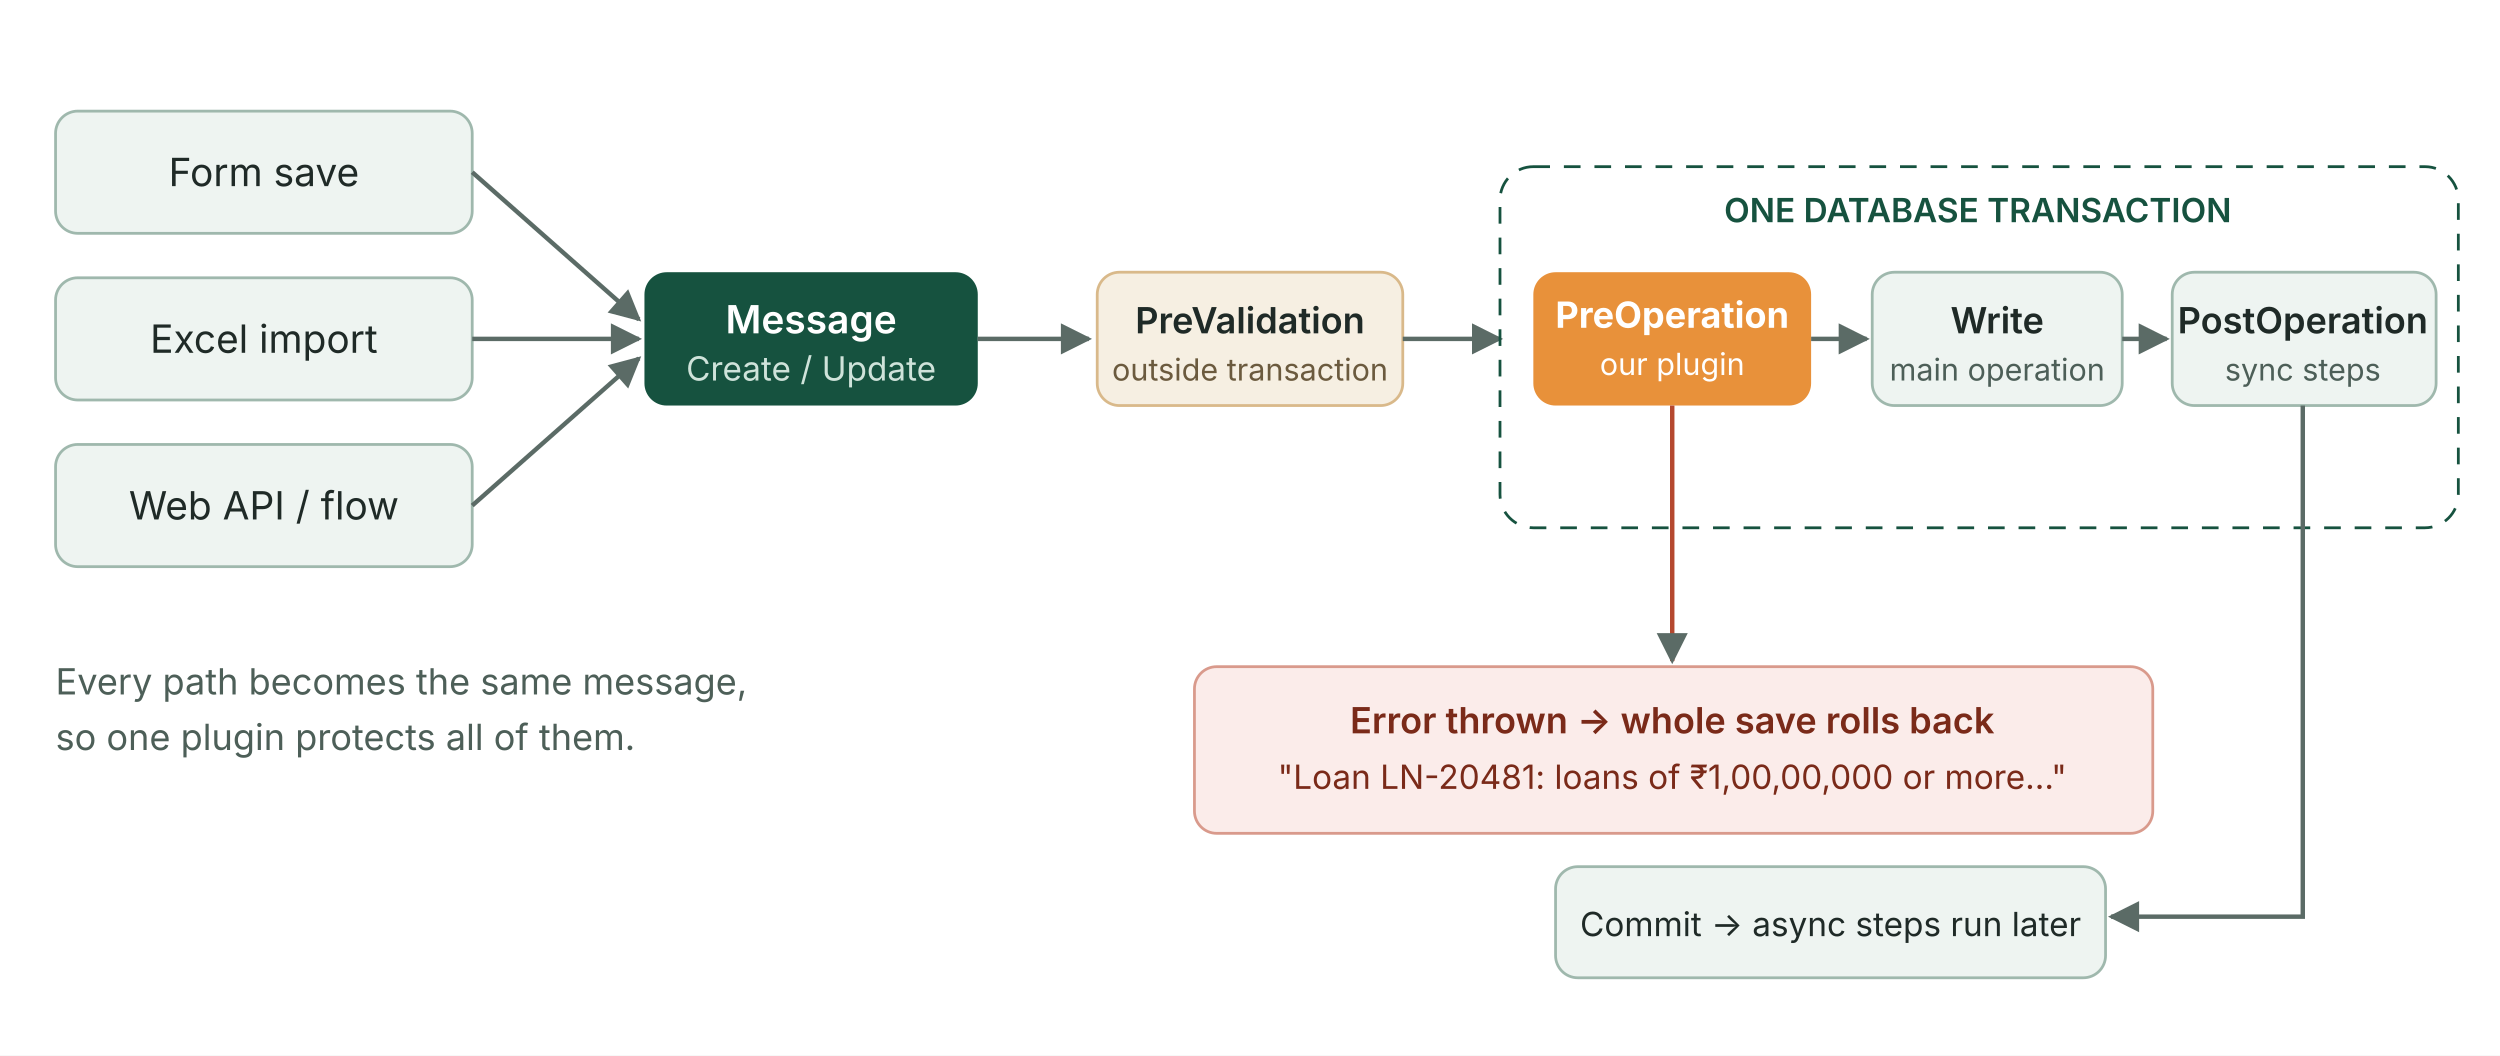
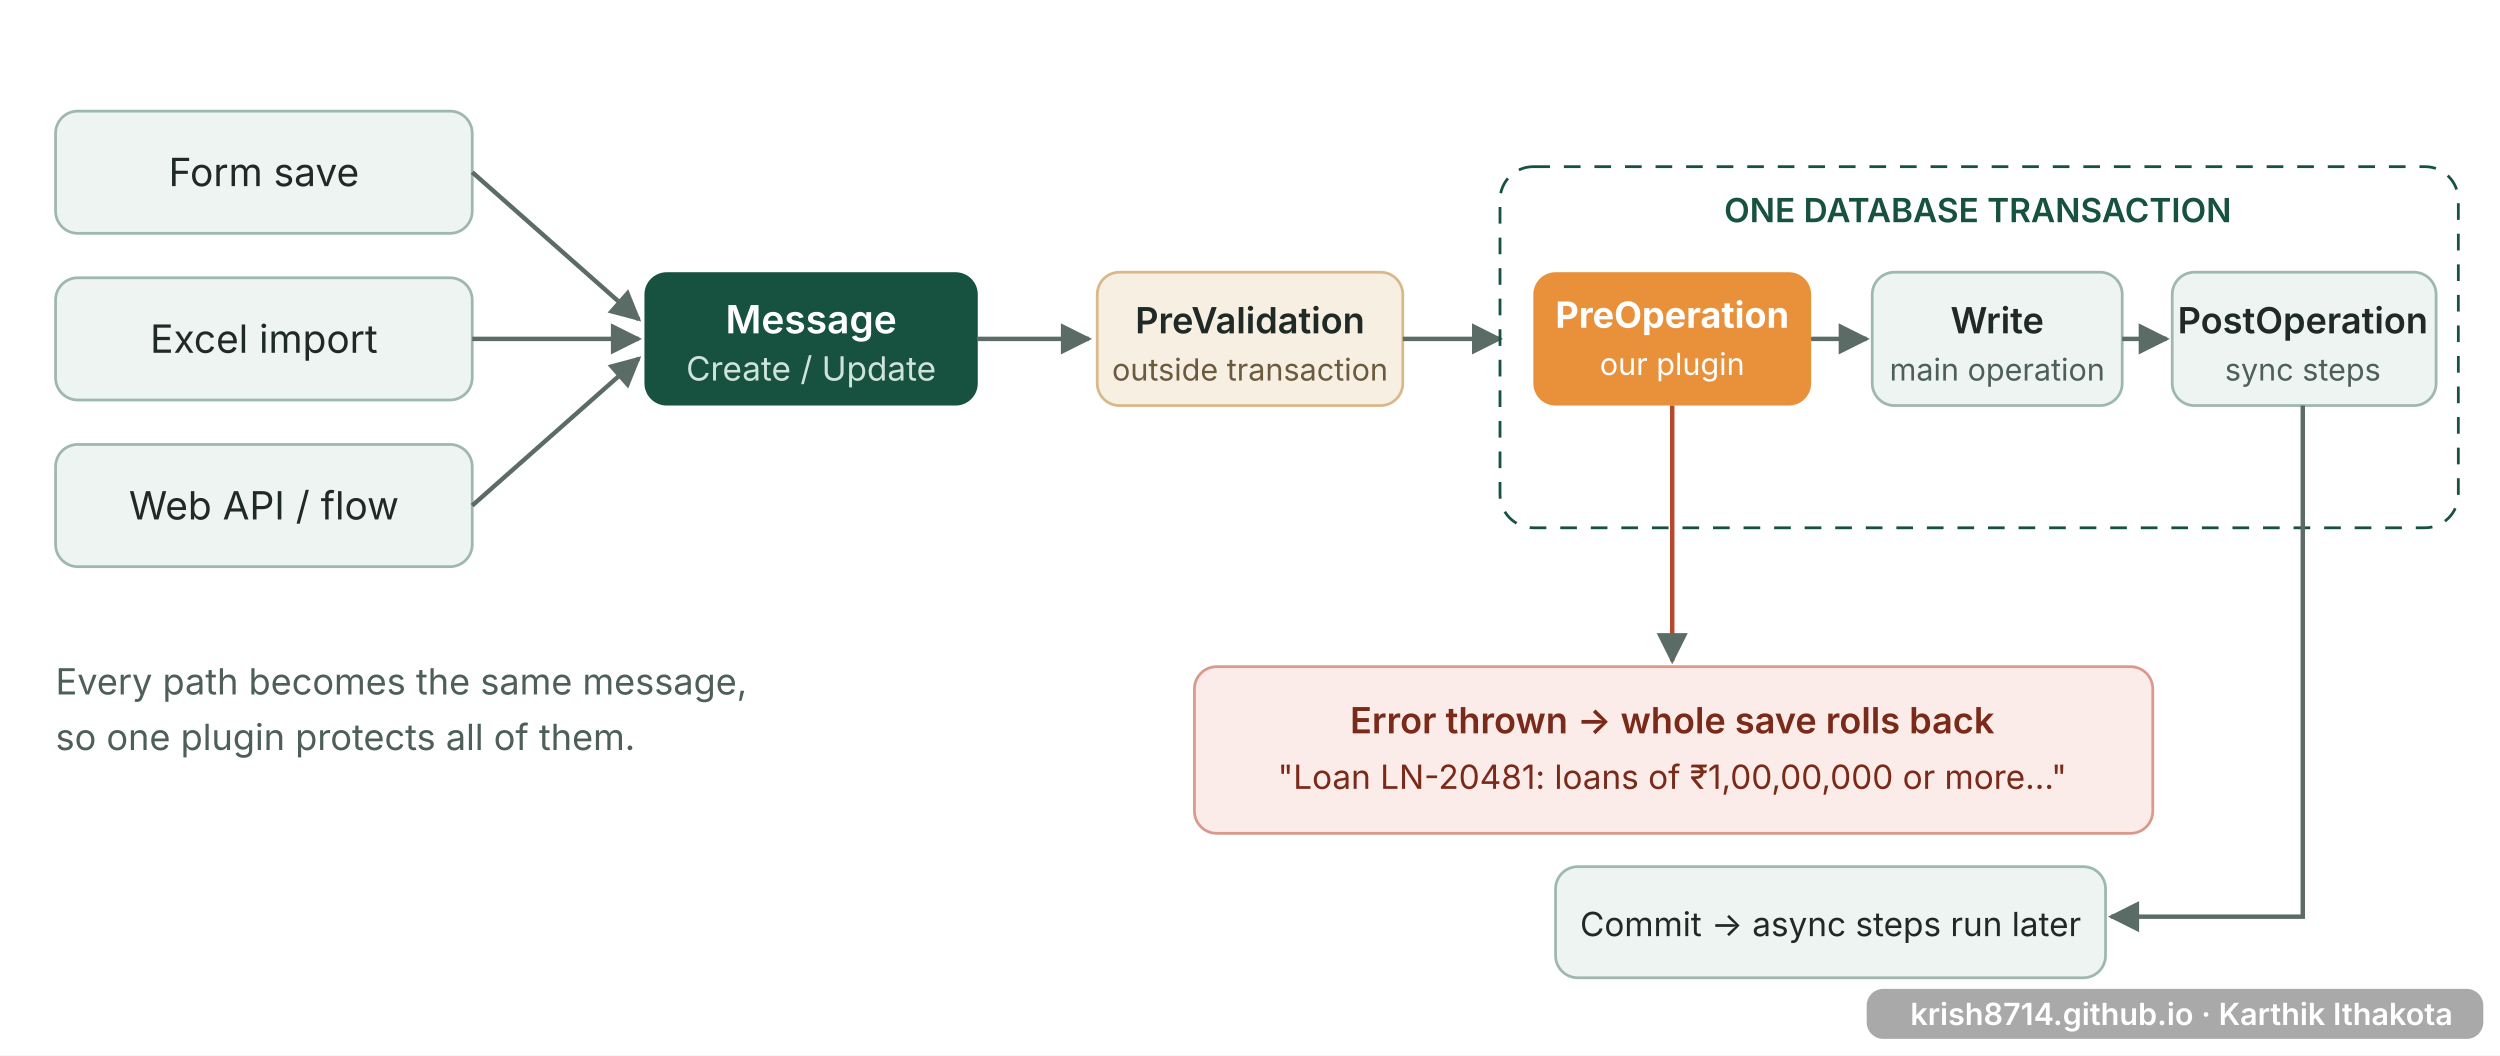
<svg xmlns="http://www.w3.org/2000/svg" viewBox="0 0 900 380" font-family="Inter, Segoe UI, Arial, sans-serif">
  <rect width="900" height="380" fill="#ffffff" />
  <defs>
    <marker id="a" viewBox="0 0 10 10" refX="9" refY="5" markerWidth="7" markerHeight="7" orient="auto">
      <path d="M0,0 L10,5 L0,10 z" fill="#5b6b66" />
    </marker>
  </defs>
  <g font-size="14" fill="#1f2a27">
    <rect x="20" y="40" width="150" height="44" rx="8" fill="#eef4f1" stroke="#9fb8ad" />
    <text x="95" y="67" text-anchor="middle">Form save</text>
    <rect x="20" y="100" width="150" height="44" rx="8" fill="#eef4f1" stroke="#9fb8ad" />
    <text x="95" y="127" text-anchor="middle">Excel import</text>
    <rect x="20" y="160" width="150" height="44" rx="8" fill="#eef4f1" stroke="#9fb8ad" />
    <text x="95" y="187" text-anchor="middle">Web API / flow</text>
  </g>
  <g stroke="#5b6b66" stroke-width="1.6" fill="none" marker-end="url(#a)">
    <path d="M170 62 L230 115" />
    <path d="M170 122 L230 122" />
    <path d="M170 182 L230 129" />
  </g>
  <rect x="232" y="98" width="120" height="48" rx="8" fill="#16523f" />
  <text x="292" y="120" text-anchor="middle" fill="#fff" font-size="14" font-weight="600">Message</text>
  <text x="292" y="137" text-anchor="middle" fill="#cfe3da" font-size="12">Create / Update</text>
  <path d="M352 122 L392 122" stroke="#5b6b66" stroke-width="1.6" marker-end="url(#a)" />
  <rect x="395" y="98" width="110" height="48" rx="8" fill="#f6efe2" stroke="#d9b98a" />
  <text x="450" y="120" text-anchor="middle" font-size="13" font-weight="600" fill="#1f2a27">PreValidation</text>
  <text x="450" y="137" text-anchor="middle" font-size="11" fill="#6b5a3e">outside transaction</text>
  <path d="M505 122 L540 122" stroke="#5b6b66" stroke-width="1.6" marker-end="url(#a)" />
  <rect x="540" y="60" width="345" height="130" rx="12" fill="none" stroke="#16523f" stroke-dasharray="6 5" />
  <text x="712" y="80" text-anchor="middle" font-size="12" fill="#16523f" font-weight="600">ONE DATABASE TRANSACTION</text>
  <rect x="552" y="98" width="100" height="48" rx="8" fill="#e8913a" />
  <text x="602" y="118" text-anchor="middle" font-size="13" font-weight="700" fill="#fff">PreOperation</text>
  <text x="602" y="135" text-anchor="middle" font-size="11" fill="#fff">our plugin</text>
  <path d="M652 122 L672 122" stroke="#5b6b66" stroke-width="1.6" marker-end="url(#a)" />
  <rect x="674" y="98" width="90" height="48" rx="8" fill="#eef4f1" stroke="#9fb8ad" />
  <text x="719" y="120" text-anchor="middle" font-size="13" font-weight="600" fill="#1f2a27">Write</text>
  <text x="719" y="137" text-anchor="middle" font-size="11" fill="#4d5f58">main operation</text>
  <path d="M764 122 L780 122" stroke="#5b6b66" stroke-width="1.6" marker-end="url(#a)" />
  <rect x="782" y="98" width="95" height="48" rx="8" fill="#eef4f1" stroke="#9fb8ad" />
  <text x="829" y="120" text-anchor="middle" font-size="13" font-weight="600" fill="#1f2a27">PostOperation</text>
  <text x="829" y="137" text-anchor="middle" font-size="11" fill="#4d5f58">sync steps</text>
  <path d="M602 146 L602 238" stroke="#b5482f" stroke-width="1.6" marker-end="url(#a)" />
  <rect x="430" y="240" width="345" height="60" rx="8" fill="#fbecea" stroke="#d99a8c" />
  <text x="602" y="264" text-anchor="middle" font-size="13" font-weight="600" fill="#7a2a19">Error thrown → whole save rolls back</text>
  <text x="602" y="284" text-anchor="middle" font-size="12" fill="#7a2a19">"Loan LN-20481: loans of ₹1,00,00,000 or more…"</text>
  <path d="M829 146 L829 330 L760 330" stroke="#5b6b66" stroke-width="1.6" fill="none" marker-end="url(#a)" />
  <rect x="560" y="312" width="198" height="40" rx="8" fill="#eef4f1" stroke="#9fb8ad" />
  <text x="659" y="337" text-anchor="middle" font-size="12" fill="#1f2a27">Commit → async steps run later</text>
  <text x="20" y="250" font-size="13" fill="#4d5f58">Every path becomes the same message,</text>
  <text x="20" y="270" font-size="13" fill="#4d5f58">so one plugin protects all of them.</text>
+   <g opacity="0.75">
+     <rect x="672" y="356" width="222" height="18" rx="6" fill="#000" fill-opacity="0.45" />
+     <text x="883" y="369" text-anchor="end" font-family="Inter, sans-serif" font-size="11" font-weight="600" fill="#fff">krish8714.github.io · Karthik Ithakota</text>
+   </g>
</svg>
